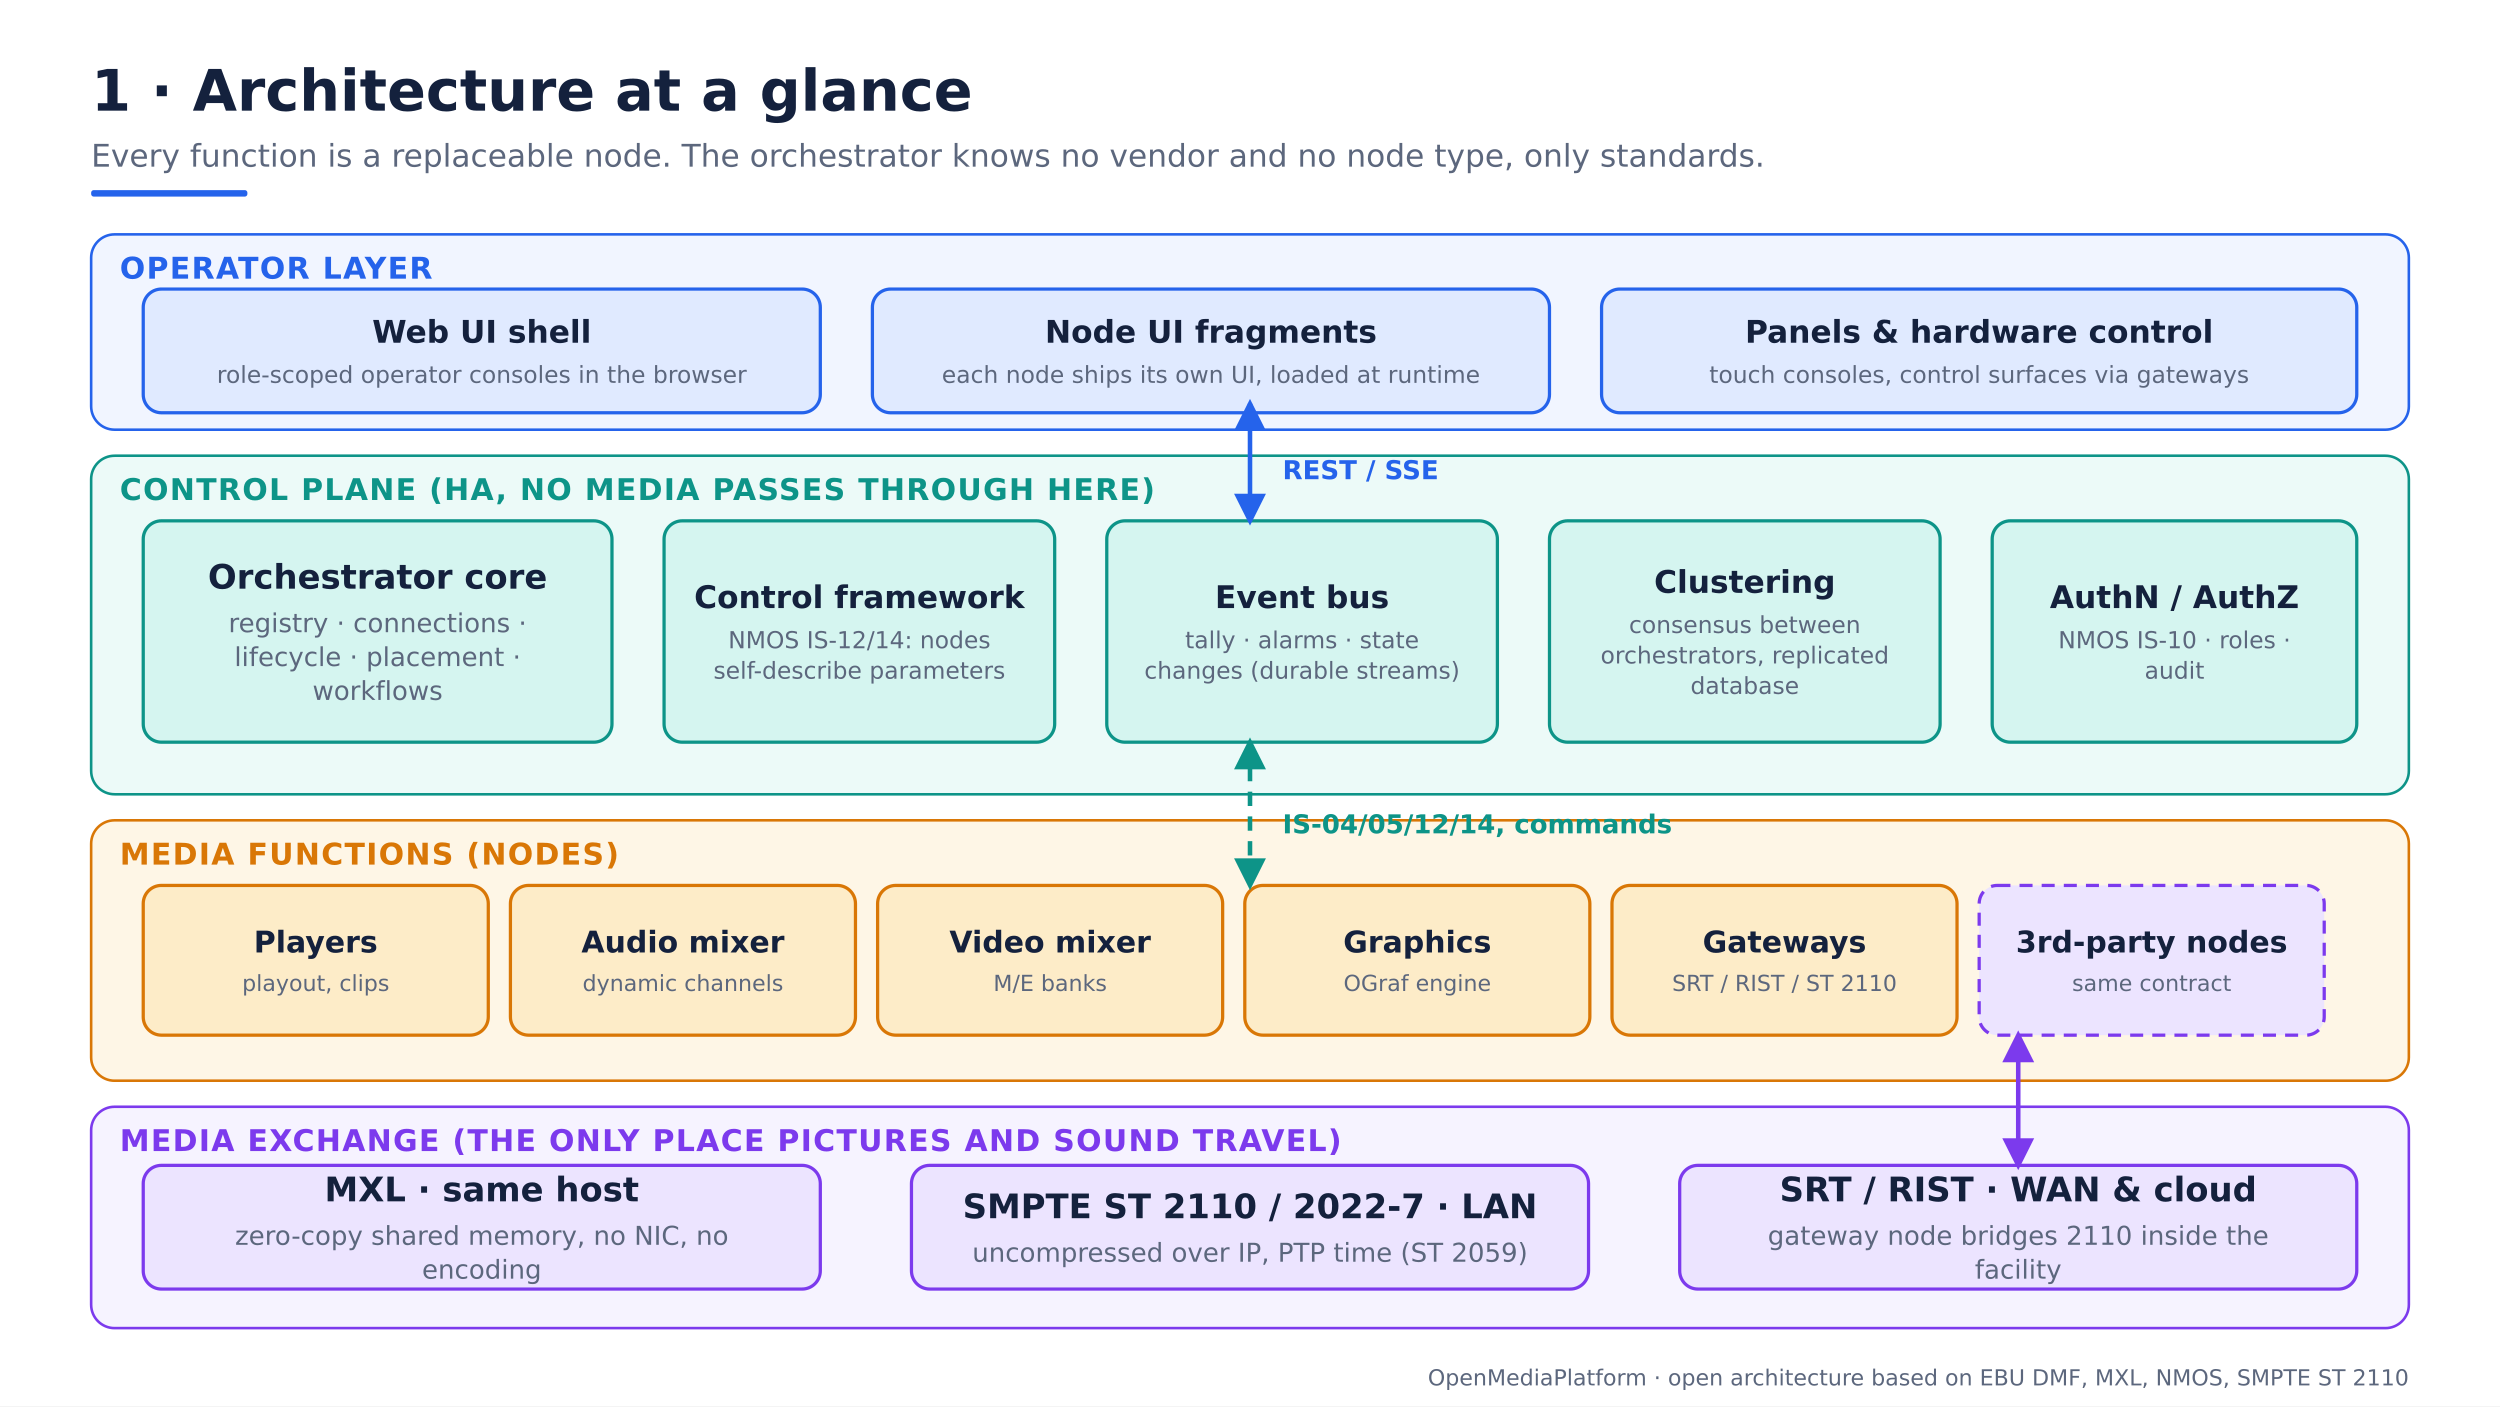
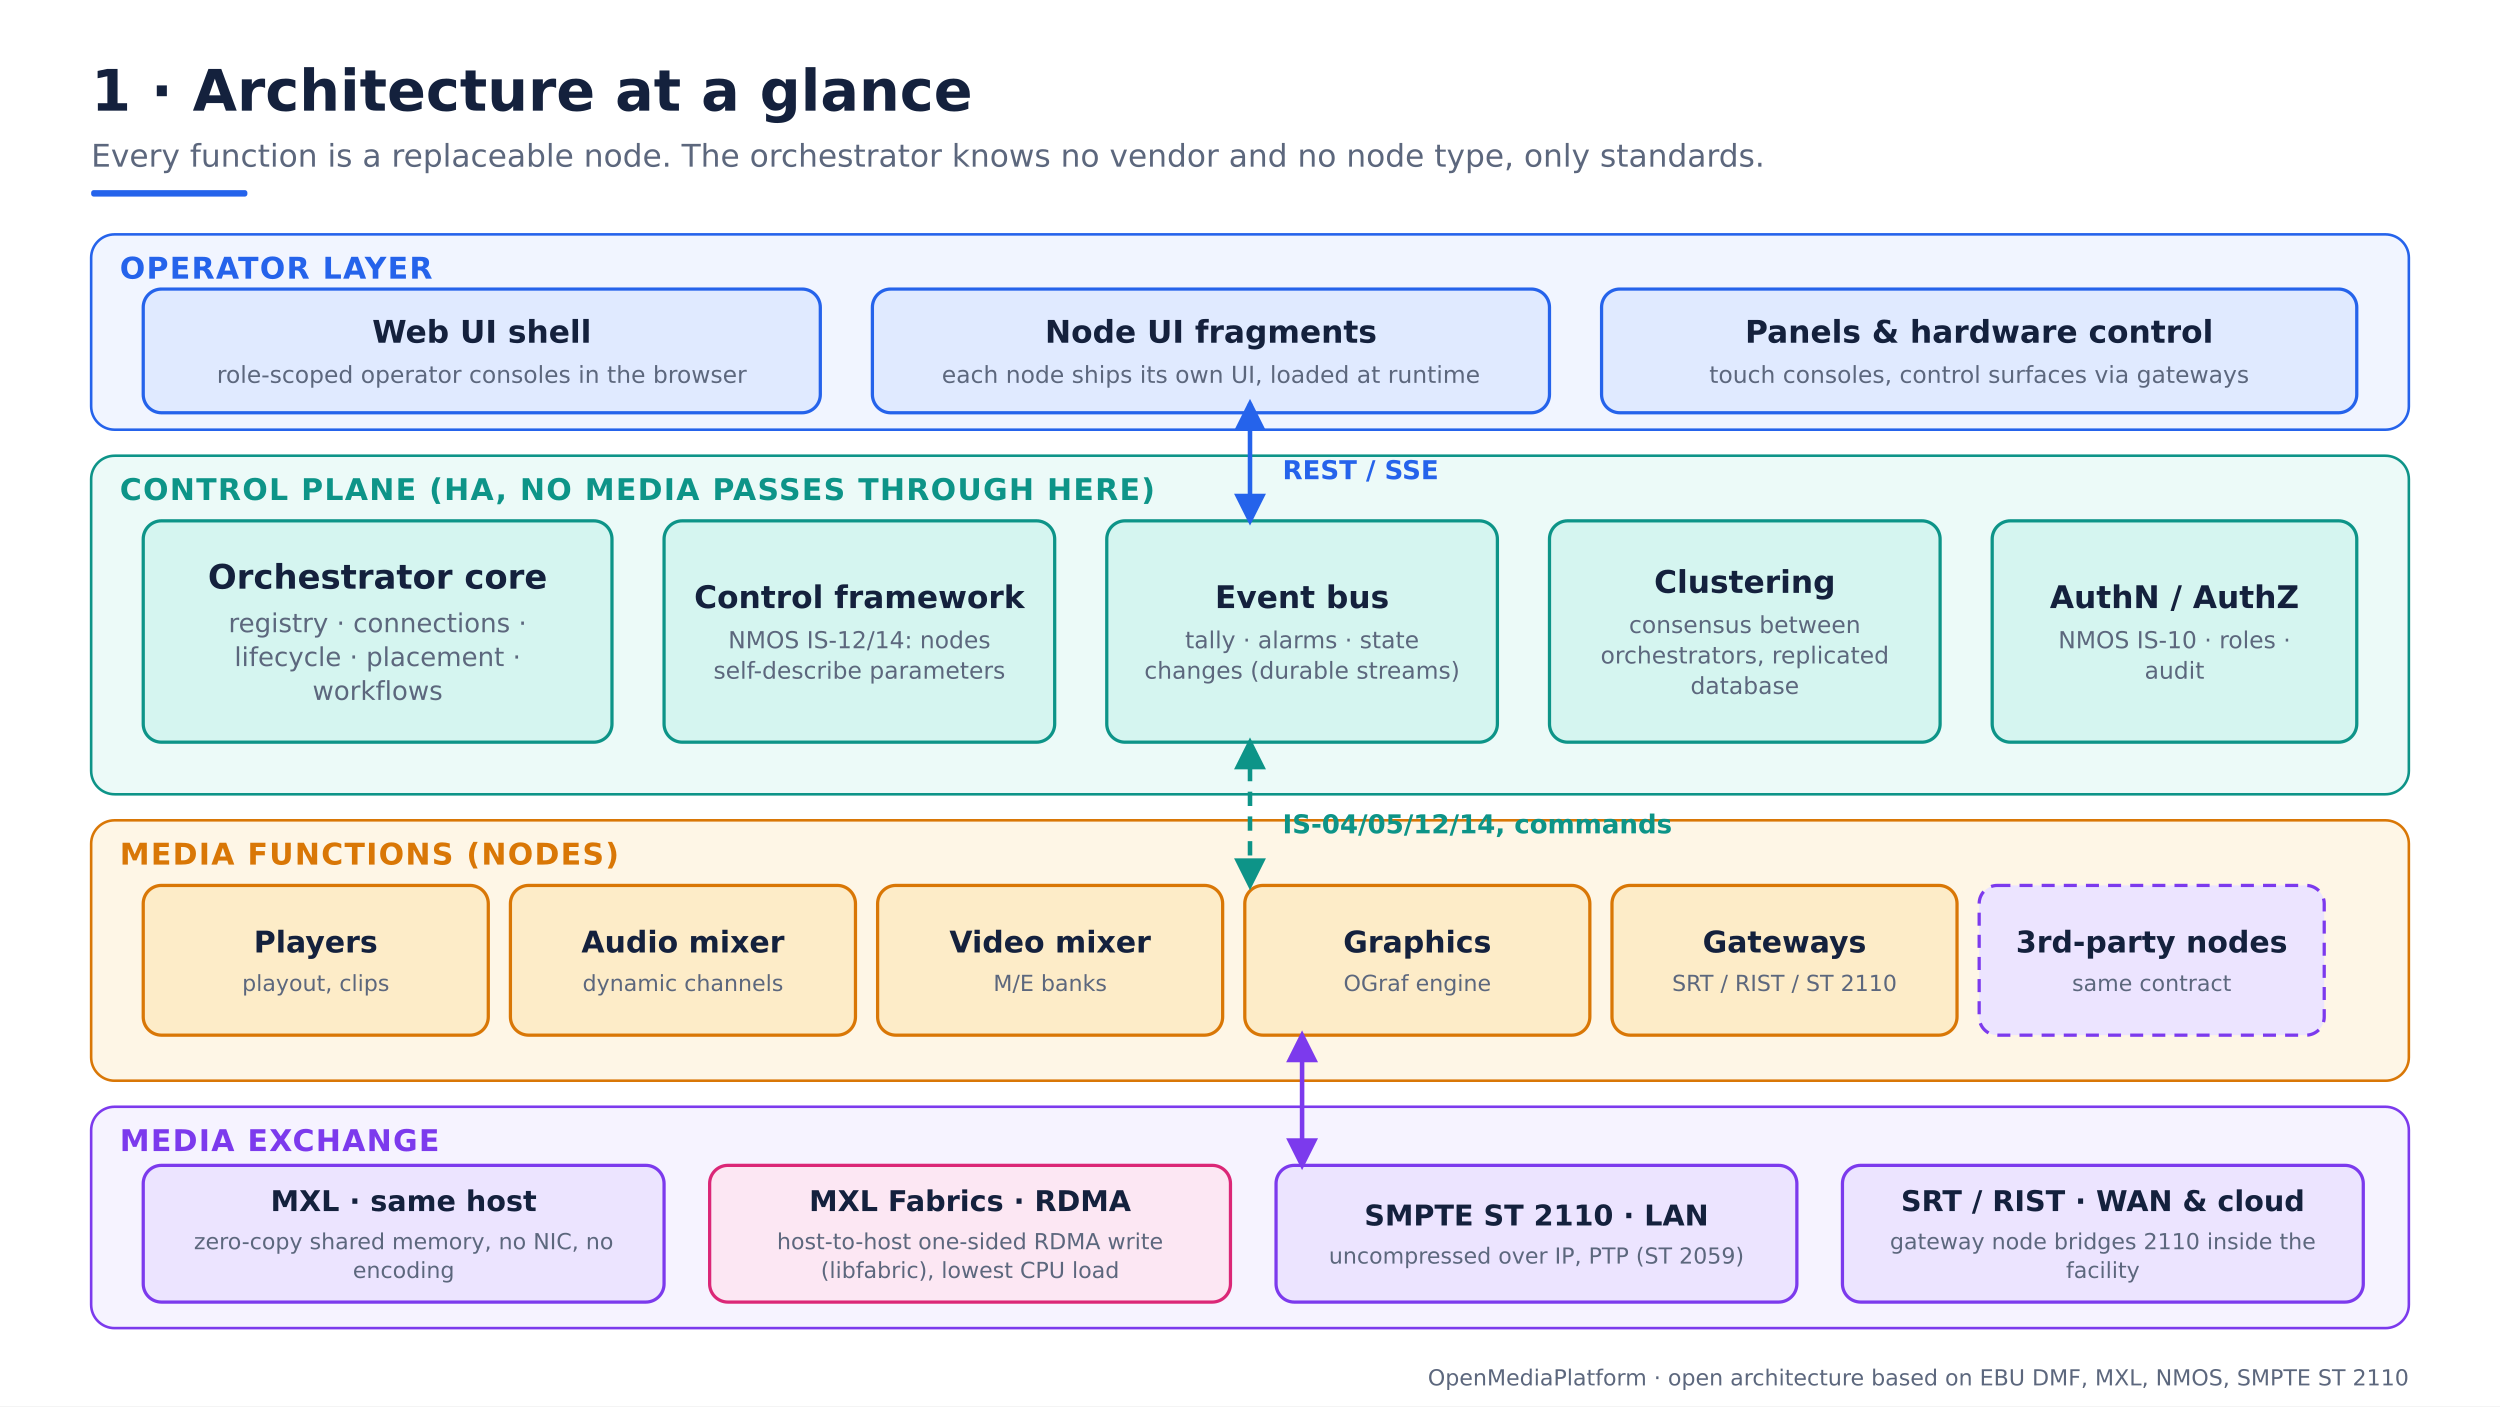
<svg xmlns="http://www.w3.org/2000/svg" width="1920" height="1080" viewBox="0 0 1920 1080" font-family="DejaVu Sans, Helvetica, Arial, sans-serif">
  <defs>
    <marker id="a_ink" viewBox="0 0 10 10" refX="8.5" refY="5" markerWidth="7" markerHeight="7" orient="auto-start-reverse">
      <path d="M0,0 L10,5 L0,10 z" fill="#14213d" />
    </marker>
    <marker id="as_ink" viewBox="0 0 10 10" refX="1.5" refY="5" markerWidth="7" markerHeight="7" orient="auto">
      <path d="M10,0 L0,5 L10,10 z" fill="#14213d" />
    </marker>
    <marker id="a_blue" viewBox="0 0 10 10" refX="8.5" refY="5" markerWidth="7" markerHeight="7" orient="auto-start-reverse">
      <path d="M0,0 L10,5 L0,10 z" fill="#2563eb" />
    </marker>
    <marker id="as_blue" viewBox="0 0 10 10" refX="1.5" refY="5" markerWidth="7" markerHeight="7" orient="auto">
      <path d="M10,0 L0,5 L10,10 z" fill="#2563eb" />
    </marker>
    <marker id="a_teal" viewBox="0 0 10 10" refX="8.5" refY="5" markerWidth="7" markerHeight="7" orient="auto-start-reverse">
      <path d="M0,0 L10,5 L0,10 z" fill="#0d9488" />
    </marker>
    <marker id="as_teal" viewBox="0 0 10 10" refX="1.5" refY="5" markerWidth="7" markerHeight="7" orient="auto">
      <path d="M10,0 L0,5 L10,10 z" fill="#0d9488" />
    </marker>
    <marker id="a_amber" viewBox="0 0 10 10" refX="8.5" refY="5" markerWidth="7" markerHeight="7" orient="auto-start-reverse">
      <path d="M0,0 L10,5 L0,10 z" fill="#d97706" />
    </marker>
    <marker id="as_amber" viewBox="0 0 10 10" refX="1.5" refY="5" markerWidth="7" markerHeight="7" orient="auto">
      <path d="M10,0 L0,5 L10,10 z" fill="#d97706" />
    </marker>
    <marker id="a_red" viewBox="0 0 10 10" refX="8.5" refY="5" markerWidth="7" markerHeight="7" orient="auto-start-reverse">
      <path d="M0,0 L10,5 L0,10 z" fill="#dc2626" />
    </marker>
    <marker id="as_red" viewBox="0 0 10 10" refX="1.5" refY="5" markerWidth="7" markerHeight="7" orient="auto">
      <path d="M10,0 L0,5 L10,10 z" fill="#dc2626" />
    </marker>
    <marker id="a_violet" viewBox="0 0 10 10" refX="8.5" refY="5" markerWidth="7" markerHeight="7" orient="auto-start-reverse">
      <path d="M0,0 L10,5 L0,10 z" fill="#7c3aed" />
    </marker>
    <marker id="as_violet" viewBox="0 0 10 10" refX="1.5" refY="5" markerWidth="7" markerHeight="7" orient="auto">
      <path d="M10,0 L0,5 L10,10 z" fill="#7c3aed" />
    </marker>
    <marker id="a_mute" viewBox="0 0 10 10" refX="8.5" refY="5" markerWidth="7" markerHeight="7" orient="auto-start-reverse">
      <path d="M0,0 L10,5 L0,10 z" fill="#5c677d" />
    </marker>
    <marker id="as_mute" viewBox="0 0 10 10" refX="1.5" refY="5" markerWidth="7" markerHeight="7" orient="auto">
      <path d="M10,0 L0,5 L10,10 z" fill="#5c677d" />
+     </marker>
+     <marker id="a_pink" viewBox="0 0 10 10" refX="8.5" refY="5" markerWidth="7" markerHeight="7" orient="auto-start-reverse">
+       <path d="M0,0 L10,5 L0,10 z" fill="#db2777" />
+     </marker>
+     <marker id="as_pink" viewBox="0 0 10 10" refX="1.5" refY="5" markerWidth="7" markerHeight="7" orient="auto">
+       <path d="M10,0 L0,5 L10,10 z" fill="#db2777" />
    </marker>
  </defs>
  <rect width="1920" height="1080" fill="#ffffff" />
  <text x="70" y="85" font-size="44" font-weight="700" fill="#14213d">1 · Architecture at a glance</text>
  <text x="70" y="128" font-size="24" fill="#5c677d">Every function is a replaceable node. The orchestrator knows no vendor and no node type, only standards.</text>
  <rect x="70" y="146" width="120" height="5" rx="2" fill="#2563eb" />
  <rect x="70" y="180" width="1780" height="150" rx="18" fill="#e0eaff" fill-opacity="0.45" stroke="#2563eb" stroke-width="2" stroke-dasharray="3 0" />
  <text x="92" y="214" font-size="23" font-weight="700" fill="#2563eb" letter-spacing="1">OPERATOR LAYER</text>
  <rect x="110" y="222" width="520" height="95" rx="14" fill="#e0eaff" stroke="#2563eb" stroke-width="2.5" />
  <text x="370.0" y="263.2" text-anchor="middle" font-size="24" font-weight="700" fill="#14213d">Web UI shell</text>
  <text x="370.0" y="294.052" text-anchor="middle" font-size="18" fill="#5c677d">role-scoped operator consoles in the browser</text>
  <rect x="670" y="222" width="520" height="95" rx="14" fill="#e0eaff" stroke="#2563eb" stroke-width="2.5" />
  <text x="930.0" y="263.2" text-anchor="middle" font-size="24" font-weight="700" fill="#14213d">Node UI fragments</text>
  <text x="930.0" y="294.052" text-anchor="middle" font-size="18" fill="#5c677d">each node ships its own UI, loaded at runtime</text>
  <rect x="1230" y="222" width="580" height="95" rx="14" fill="#e0eaff" stroke="#2563eb" stroke-width="2.5" />
  <text x="1520.0" y="263.2" text-anchor="middle" font-size="24" font-weight="700" fill="#14213d">Panels &amp; hardware control</text>
  <text x="1520.0" y="294.052" text-anchor="middle" font-size="18" fill="#5c677d">touch consoles, control surfaces via gateways</text>
  <rect x="70" y="350" width="1780" height="260" rx="18" fill="#d5f5f0" fill-opacity="0.45" stroke="#0d9488" stroke-width="2" stroke-dasharray="3 0" />
  <text x="92" y="384" font-size="23" font-weight="700" fill="#0d9488" letter-spacing="1">CONTROL PLANE (HA, NO MEDIA PASSES THROUGH HERE)</text>
  <rect x="110" y="400" width="360" height="170" rx="14" fill="#d5f5f0" stroke="#0d9488" stroke-width="2.5" />
  <text x="290.0" y="452.1" text-anchor="middle" font-size="26" font-weight="700" fill="#14213d">Orchestrator core</text>
  <text x="290.0" y="485.53" text-anchor="middle" font-size="20" fill="#5c677d">registry · connections ·</text>
  <text x="290.0" y="511.53" text-anchor="middle" font-size="20" fill="#5c677d">lifecycle · placement ·</text>
  <text x="290.0" y="537.53" text-anchor="middle" font-size="20" fill="#5c677d">workflows</text>
  <rect x="510" y="400" width="300" height="170" rx="14" fill="#d5f5f0" stroke="#0d9488" stroke-width="2.5" />
  <text x="660.0" y="467.0" text-anchor="middle" font-size="24" font-weight="700" fill="#14213d">Control framework</text>
  <text x="660.0" y="497.852" text-anchor="middle" font-size="18" fill="#5c677d">NMOS IS-12/14: nodes</text>
  <text x="660.0" y="521.252" text-anchor="middle" font-size="18" fill="#5c677d">self-describe parameters</text>
  <rect x="850" y="400" width="300" height="170" rx="14" fill="#d5f5f0" stroke="#0d9488" stroke-width="2.5" />
  <text x="1000.0" y="467.0" text-anchor="middle" font-size="24" font-weight="700" fill="#14213d">Event bus</text>
  <text x="1000.0" y="497.852" text-anchor="middle" font-size="18" fill="#5c677d">tally · alarms · state</text>
  <text x="1000.0" y="521.252" text-anchor="middle" font-size="18" fill="#5c677d">changes (durable streams)</text>
  <rect x="1190" y="400" width="300" height="170" rx="14" fill="#d5f5f0" stroke="#0d9488" stroke-width="2.5" />
  <text x="1340.0" y="455.3" text-anchor="middle" font-size="24" font-weight="700" fill="#14213d">Clustering</text>
  <text x="1340.0" y="486.152" text-anchor="middle" font-size="18" fill="#5c677d">consensus between</text>
  <text x="1340.0" y="509.552" text-anchor="middle" font-size="18" fill="#5c677d">orchestrators, replicated</text>
  <text x="1340.0" y="532.952" text-anchor="middle" font-size="18" fill="#5c677d">database</text>
  <rect x="1530" y="400" width="280" height="170" rx="14" fill="#d5f5f0" stroke="#0d9488" stroke-width="2.5" />
  <text x="1670.0" y="467.0" text-anchor="middle" font-size="24" font-weight="700" fill="#14213d">AuthN / AuthZ</text>
  <text x="1670.0" y="497.852" text-anchor="middle" font-size="18" fill="#5c677d">NMOS IS-10 · roles ·</text>
  <text x="1670.0" y="521.252" text-anchor="middle" font-size="18" fill="#5c677d">audit</text>
  <rect x="70" y="630" width="1780" height="200" rx="18" fill="#fdecc8" fill-opacity="0.45" stroke="#d97706" stroke-width="2" stroke-dasharray="3 0" />
  <text x="92" y="664" font-size="23" font-weight="700" fill="#d97706" letter-spacing="1">MEDIA FUNCTIONS (NODES)</text>
  <rect x="110" y="680" width="265" height="115" rx="14" fill="#fdecc8" stroke="#d97706" stroke-width="2.5" />
  <text x="242.5" y="731.5" text-anchor="middle" font-size="23" font-weight="700" fill="#14213d">Players</text>
  <text x="242.5" y="761.063" text-anchor="middle" font-size="17" fill="#5c677d">playout, clips</text>
  <rect x="392" y="680" width="265" height="115" rx="14" fill="#fdecc8" stroke="#d97706" stroke-width="2.5" />
  <text x="524.5" y="731.5" text-anchor="middle" font-size="23" font-weight="700" fill="#14213d">Audio mixer</text>
  <text x="524.5" y="761.063" text-anchor="middle" font-size="17" fill="#5c677d">dynamic channels</text>
  <rect x="674" y="680" width="265" height="115" rx="14" fill="#fdecc8" stroke="#d97706" stroke-width="2.5" />
  <text x="806.5" y="731.5" text-anchor="middle" font-size="23" font-weight="700" fill="#14213d">Video mixer</text>
  <text x="806.5" y="761.063" text-anchor="middle" font-size="17" fill="#5c677d">M/E banks</text>
  <rect x="956" y="680" width="265" height="115" rx="14" fill="#fdecc8" stroke="#d97706" stroke-width="2.5" />
  <text x="1088.5" y="731.5" text-anchor="middle" font-size="23" font-weight="700" fill="#14213d">Graphics</text>
  <text x="1088.5" y="761.063" text-anchor="middle" font-size="17" fill="#5c677d">OGraf engine</text>
  <rect x="1238" y="680" width="265" height="115" rx="14" fill="#fdecc8" stroke="#d97706" stroke-width="2.5" />
  <text x="1370.5" y="731.5" text-anchor="middle" font-size="23" font-weight="700" fill="#14213d">Gateways</text>
  <text x="1370.5" y="761.063" text-anchor="middle" font-size="17" fill="#5c677d">SRT / RIST / ST 2110</text>
  <rect x="1520" y="680" width="265" height="115" rx="14" fill="#ece4ff" stroke="#7c3aed" stroke-width="2.5" stroke-dasharray="10 7" />
  <text x="1652.5" y="731.5" text-anchor="middle" font-size="23" font-weight="700" fill="#14213d">3rd-party nodes</text>
  <text x="1652.5" y="761.063" text-anchor="middle" font-size="17" fill="#5c677d">same contract</text>
  <rect x="70" y="850" width="1780" height="170" rx="18" fill="#ece4ff" fill-opacity="0.45" stroke="#7c3aed" stroke-width="2" stroke-dasharray="3 0" />
-   <text x="92" y="884" font-size="23" font-weight="700" fill="#7c3aed" letter-spacing="1">MEDIA EXCHANGE (THE ONLY PLACE PICTURES AND SOUND TRAVEL)</text>
-   <rect x="110" y="895" width="520" height="95" rx="14" fill="#ece4ff" stroke="#7c3aed" stroke-width="2.5" />
-   <text x="370.0" y="922.6" text-anchor="middle" font-size="26" font-weight="700" fill="#14213d">MXL · same host</text>
-   <text x="370.0" y="956.03" text-anchor="middle" font-size="20" fill="#5c677d">zero-copy shared memory, no NIC, no</text>
-   <text x="370.0" y="982.03" text-anchor="middle" font-size="20" fill="#5c677d">encoding</text>
-   <rect x="700" y="895" width="520" height="95" rx="14" fill="#ece4ff" stroke="#7c3aed" stroke-width="2.5" />
-   <text x="960.0" y="935.6" text-anchor="middle" font-size="26" font-weight="700" fill="#14213d">SMPTE ST 2110 / 2022-7 · LAN</text>
-   <text x="960.0" y="969.03" text-anchor="middle" font-size="20" fill="#5c677d">uncompressed over IP, PTP time (ST 2059)</text>
-   <rect x="1290" y="895" width="520" height="95" rx="14" fill="#ece4ff" stroke="#7c3aed" stroke-width="2.5" />
-   <text x="1550.0" y="922.6" text-anchor="middle" font-size="26" font-weight="700" fill="#14213d">SRT / RIST · WAN &amp; cloud</text>
-   <text x="1550.0" y="956.03" text-anchor="middle" font-size="20" fill="#5c677d">gateway node bridges 2110 inside the</text>
-   <text x="1550.0" y="982.03" text-anchor="middle" font-size="20" fill="#5c677d">facility</text>
+   <text x="92" y="884" font-size="23" font-weight="700" fill="#7c3aed" letter-spacing="1">MEDIA EXCHANGE</text>
+   <rect x="110" y="895" width="400" height="105" rx="14" fill="#ece4ff" stroke="#7c3aed" stroke-width="2.5" />
+   <text x="310.0" y="930.1" text-anchor="middle" font-size="22" font-weight="700" fill="#14213d">MXL · same host</text>
+   <text x="310.0" y="959.388" text-anchor="middle" font-size="17" fill="#5c677d">zero-copy shared memory, no NIC, no</text>
+   <text x="310.0" y="981.488" text-anchor="middle" font-size="17" fill="#5c677d">encoding</text>
+   <rect x="545" y="895" width="400" height="105" rx="14" fill="#fce7f3" stroke="#db2777" stroke-width="2.5" />
+   <text x="745.0" y="930.1" text-anchor="middle" font-size="22" font-weight="700" fill="#14213d">MXL Fabrics · RDMA</text>
+   <text x="745.0" y="959.388" text-anchor="middle" font-size="17" fill="#5c677d">host-to-host one-sided RDMA write</text>
+   <text x="745.0" y="981.488" text-anchor="middle" font-size="17" fill="#5c677d">(libfabric), lowest CPU load</text>
+   <rect x="980" y="895" width="400" height="105" rx="14" fill="#ece4ff" stroke="#7c3aed" stroke-width="2.5" />
+   <text x="1180.0" y="941.15" text-anchor="middle" font-size="22" font-weight="700" fill="#14213d">SMPTE ST 2110 · LAN</text>
+   <text x="1180.0" y="970.438" text-anchor="middle" font-size="17" fill="#5c677d">uncompressed over IP, PTP (ST 2059)</text>
+   <rect x="1415" y="895" width="400" height="105" rx="14" fill="#ece4ff" stroke="#7c3aed" stroke-width="2.5" />
+   <text x="1615.0" y="930.1" text-anchor="middle" font-size="22" font-weight="700" fill="#14213d">SRT / RIST · WAN &amp; cloud</text>
+   <text x="1615.0" y="959.388" text-anchor="middle" font-size="17" fill="#5c677d">gateway node bridges 2110 inside the</text>
+   <text x="1615.0" y="981.488" text-anchor="middle" font-size="17" fill="#5c677d">facility</text>
  <line x1="960" y1="310" x2="960" y2="400" stroke="#2563eb" stroke-width="3.5" marker-end="url(#a_blue)" marker-start="url(#as_blue)" />
  <line x1="960" y1="570" x2="960" y2="680" stroke="#0d9488" stroke-width="3.5" stroke-dasharray="11 8" marker-end="url(#a_teal)" marker-start="url(#as_teal)" />
  <text x="985" y="368" text-anchor="start" font-size="20" font-weight="700" fill="#2563eb">REST / SSE</text>
  <text x="985" y="640" text-anchor="start" font-size="20" font-weight="700" fill="#0d9488">IS-04/05/12/14, commands</text>
-   <line x1="1550" y1="795" x2="1550" y2="895" stroke="#7c3aed" stroke-width="3.5" marker-end="url(#a_violet)" marker-start="url(#as_violet)" />
+   <line x1="1000" y1="795" x2="1000" y2="895" stroke="#7c3aed" stroke-width="3.5" marker-end="url(#a_violet)" marker-start="url(#as_violet)" />
  <text x="1850" y="1064" text-anchor="end" font-size="17" fill="#5c677d">OpenMediaPlatform · open architecture based on EBU DMF, MXL, NMOS, SMPTE ST 2110</text>
</svg>
